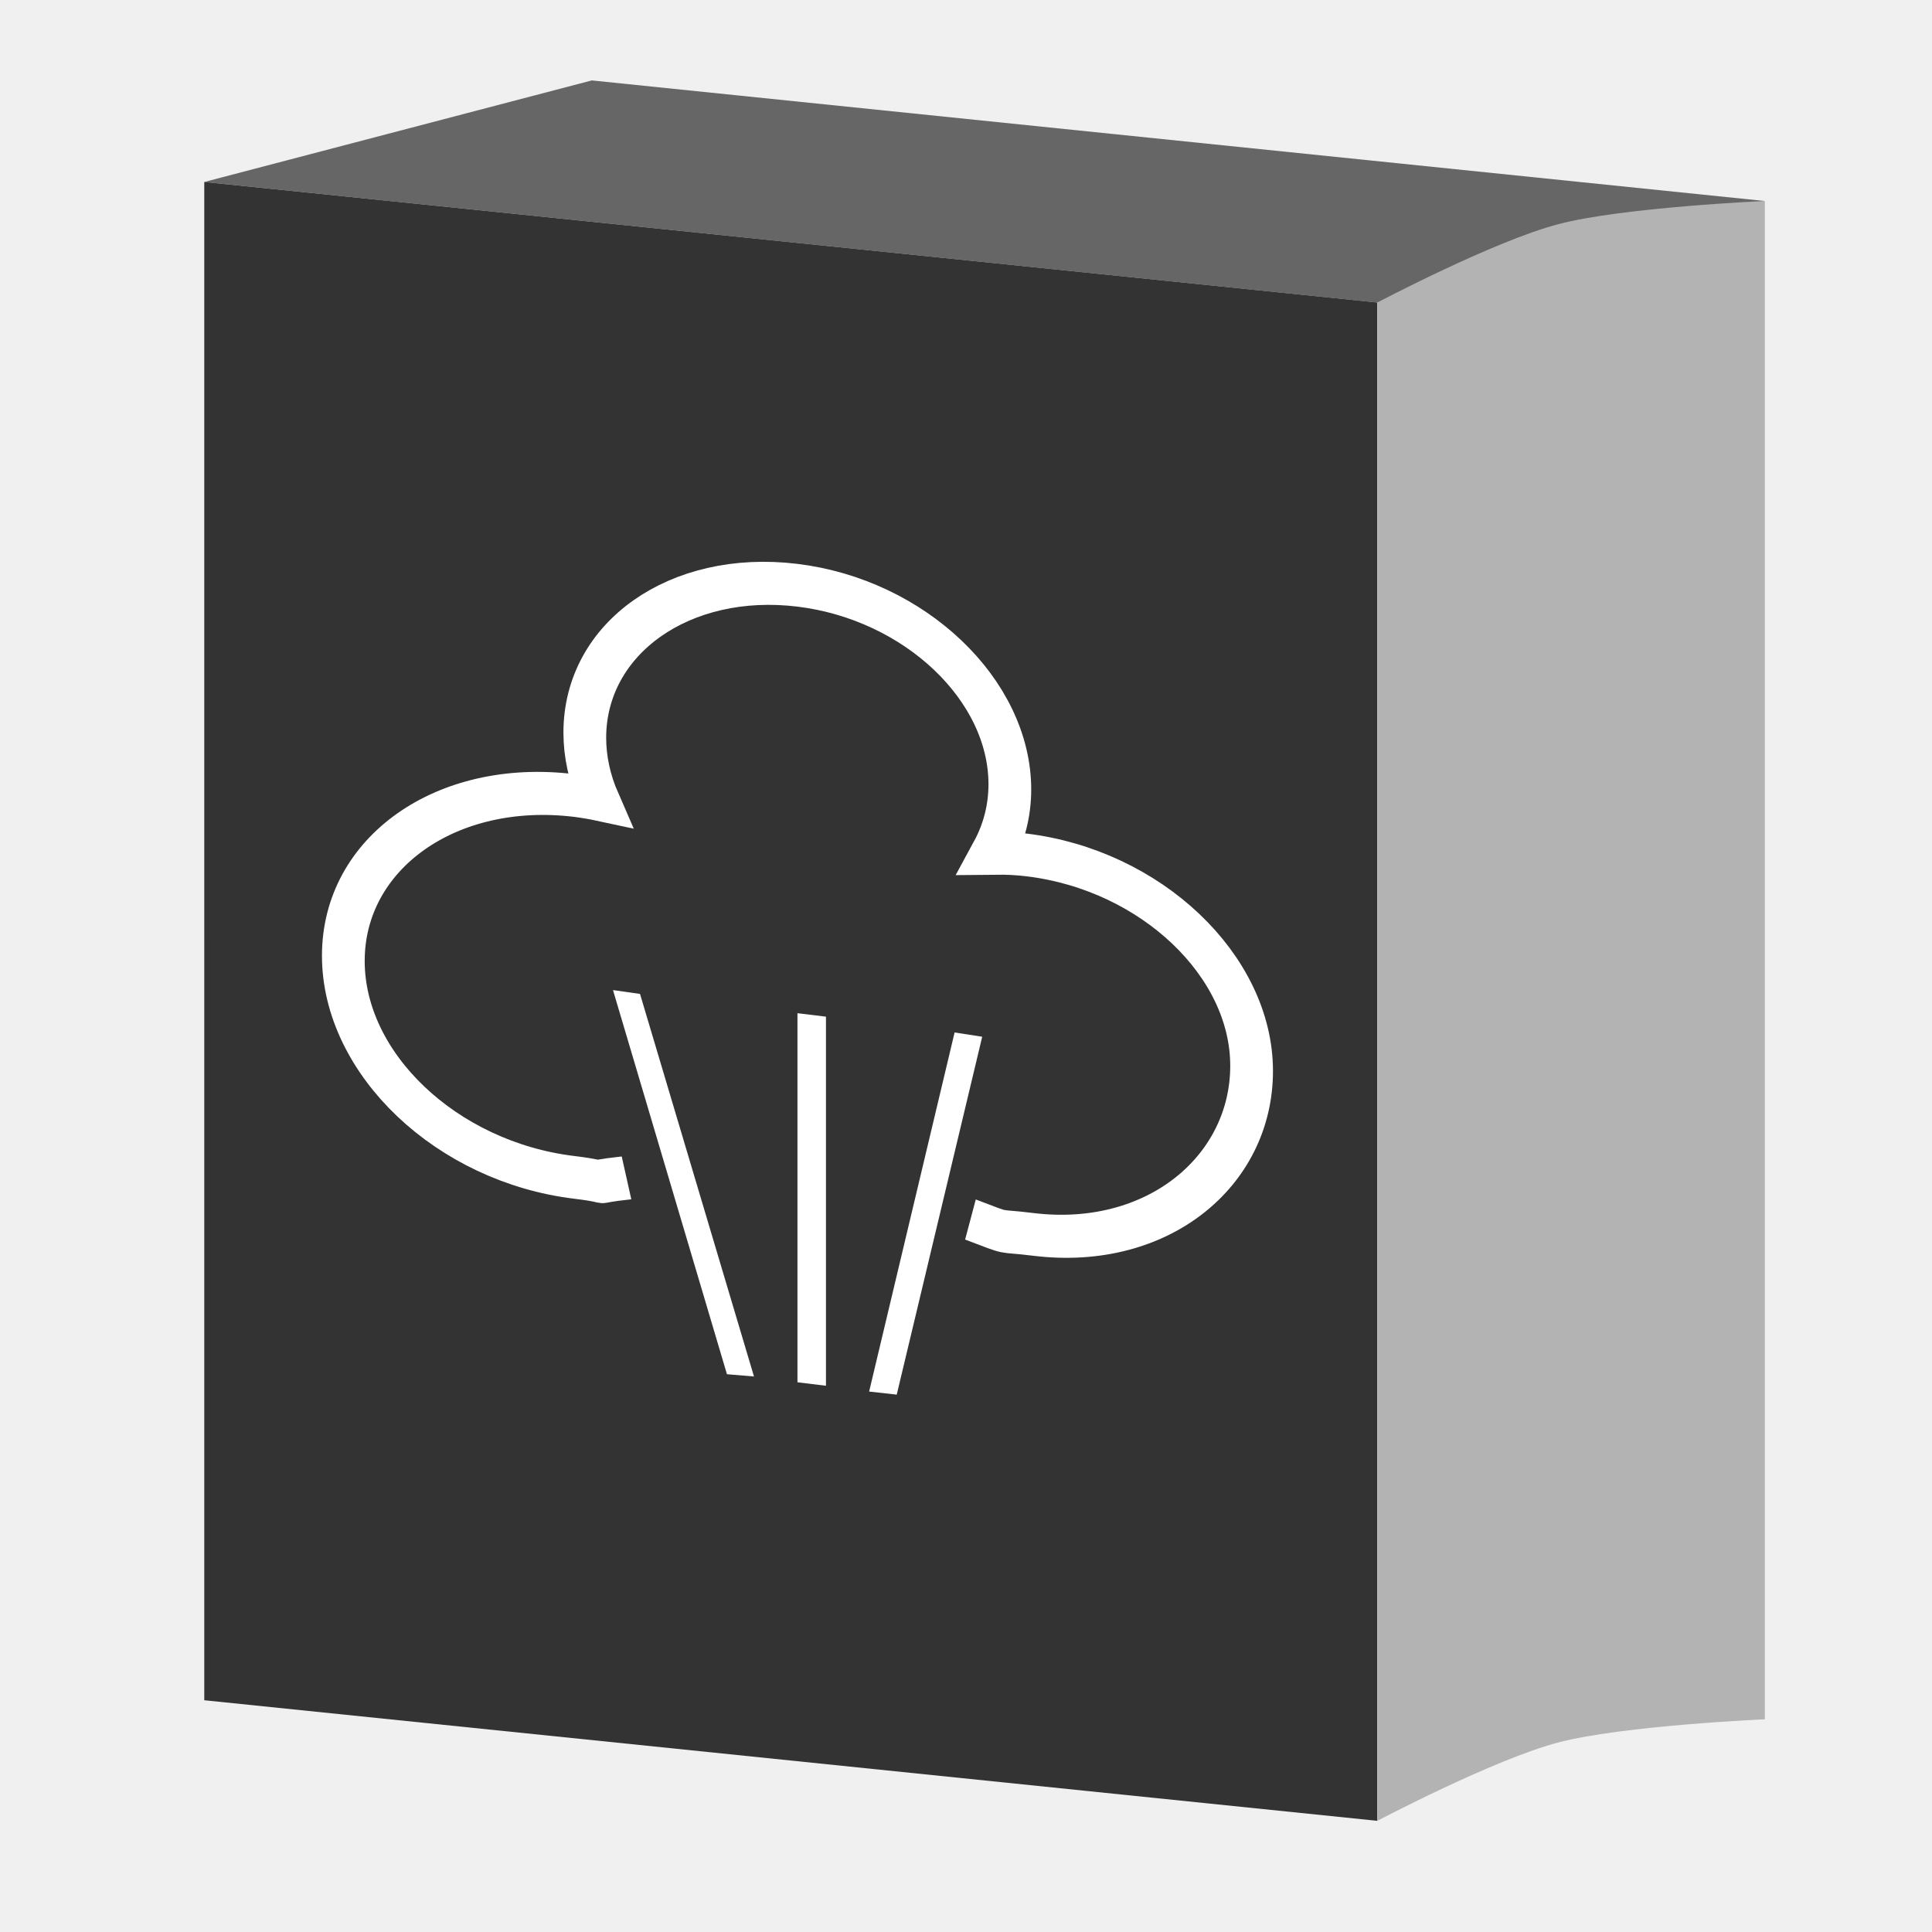
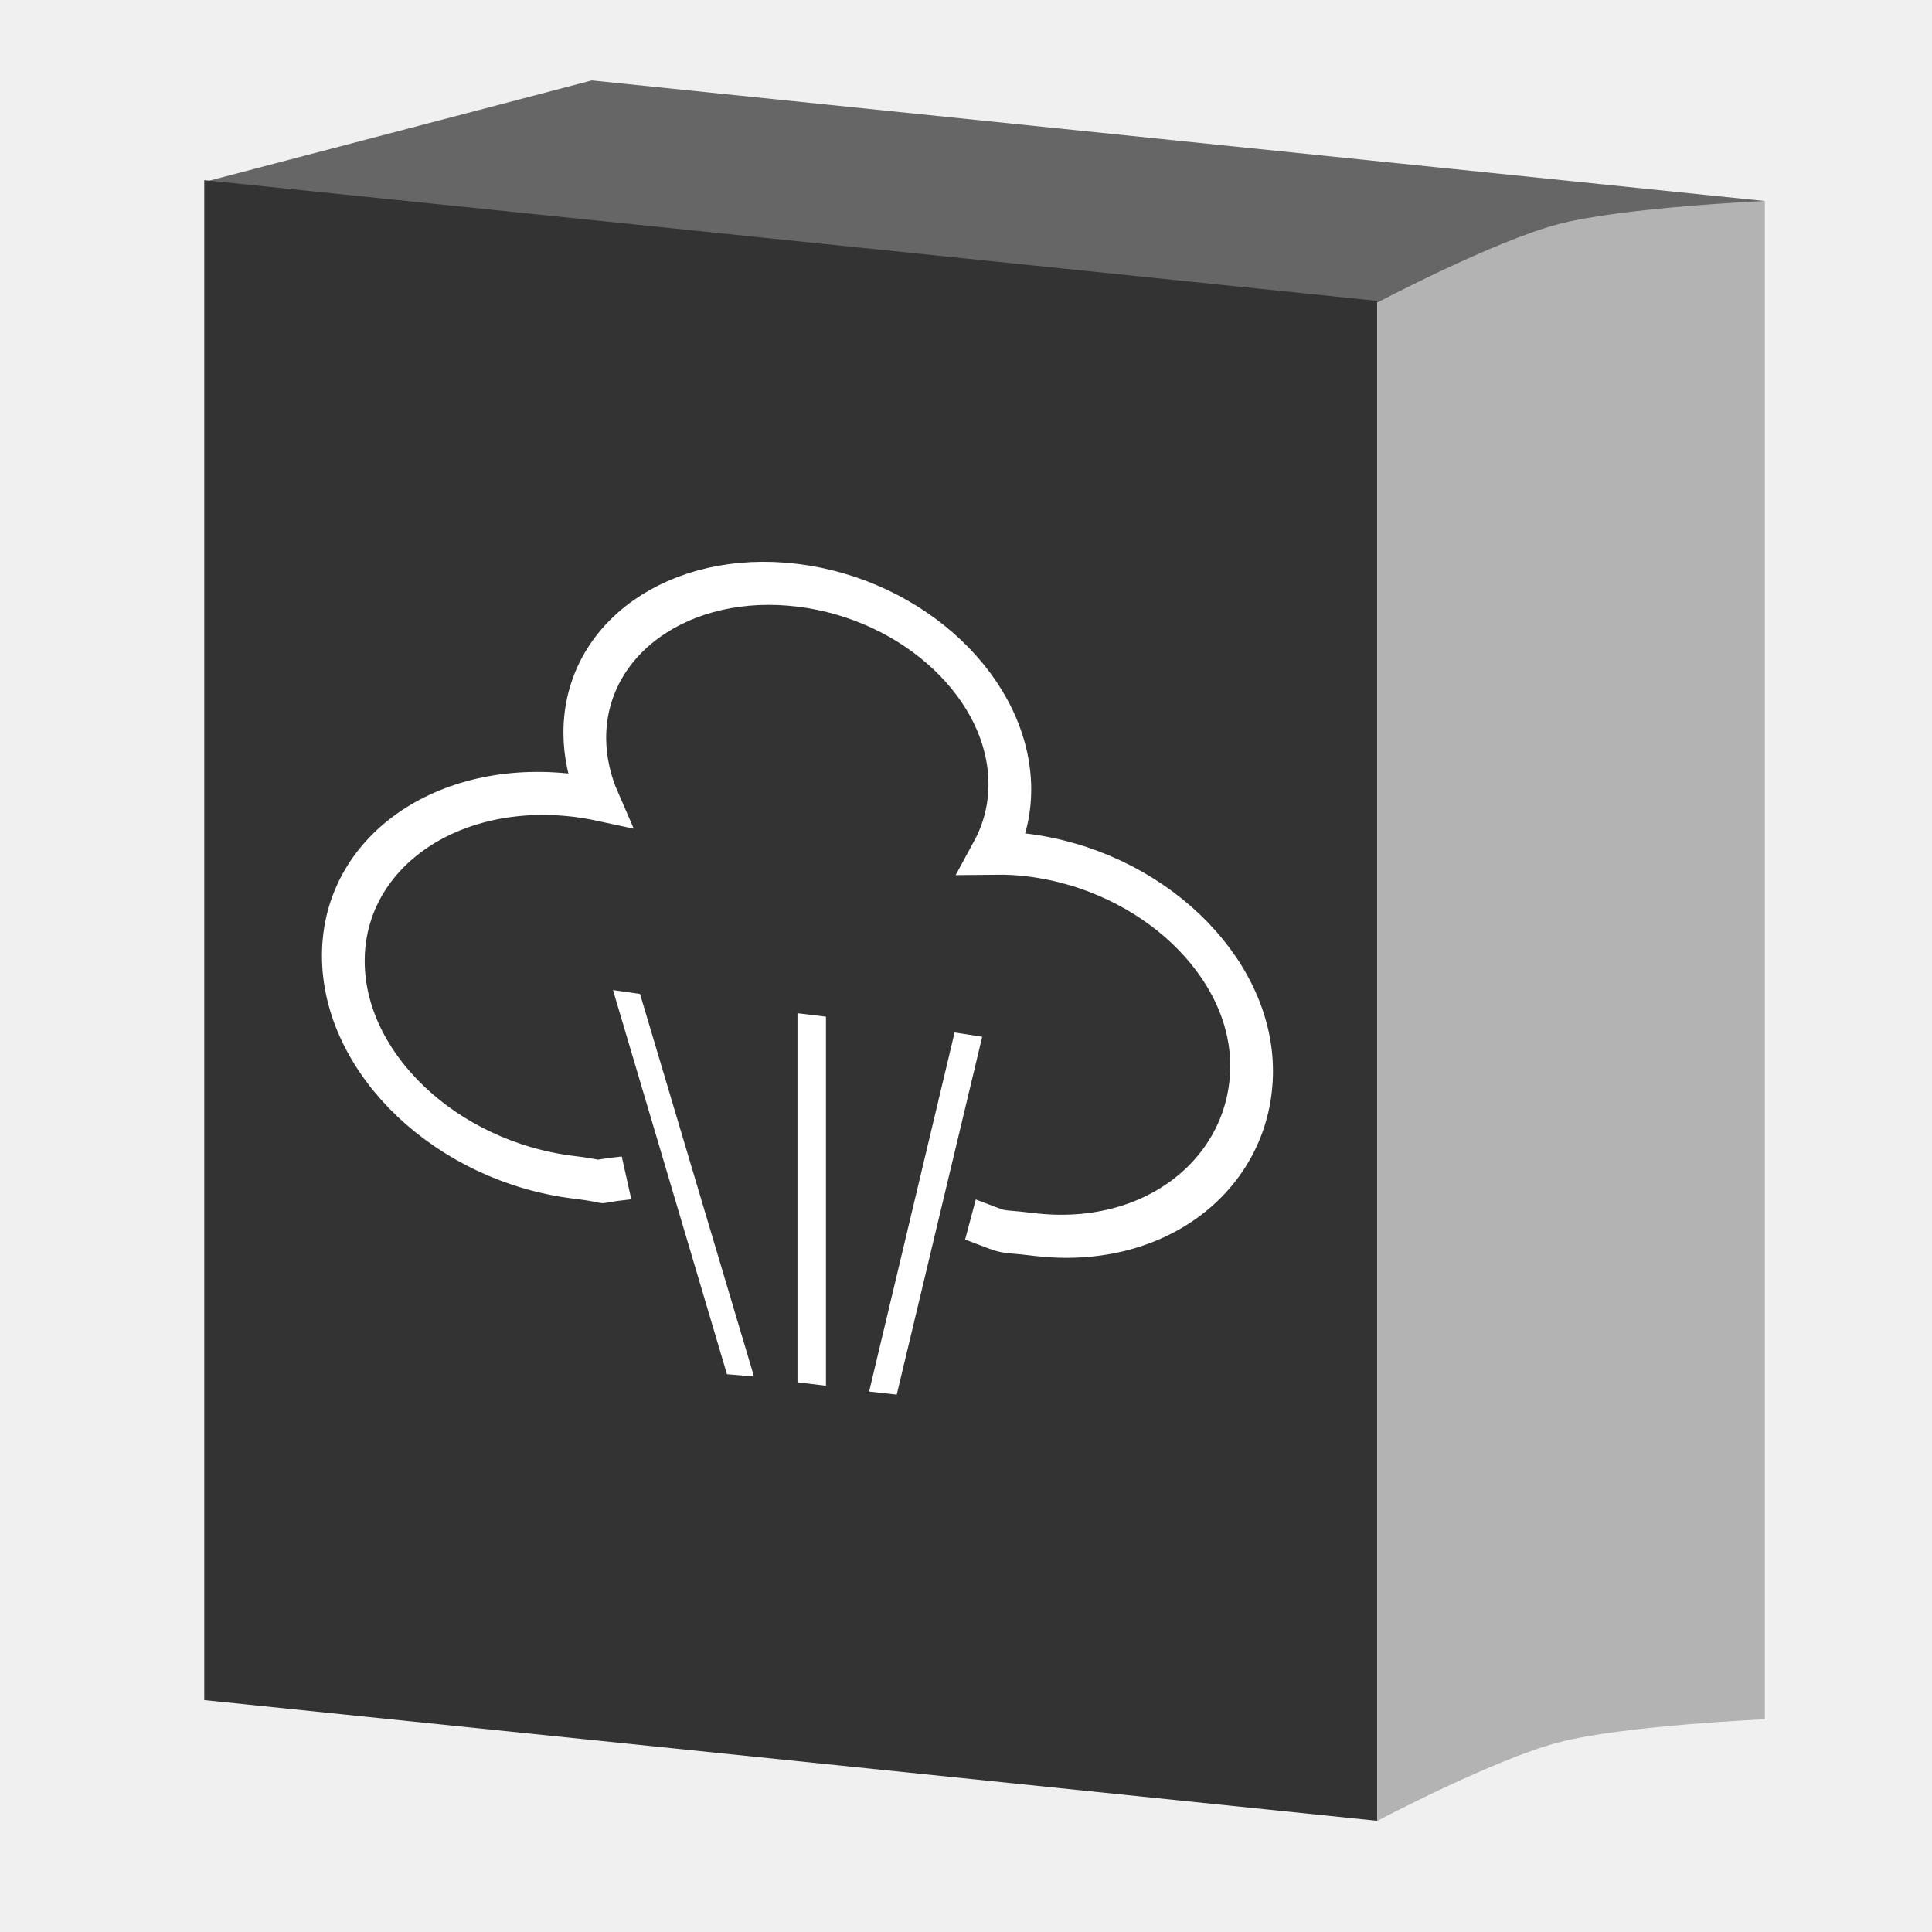
<svg xmlns="http://www.w3.org/2000/svg" width="48" height="48" viewBox="0 0 48 48" id="svg4162" version="1.1">
  <defs id="defs4164">
    </defs>
  <g id="layer1" transform="translate(0,-1004.362)">
    <path d="m 5.075,1008.883 29.143,2.996 9.628,-2.523 -29.143,-2.996 z" style="fill:#666666;fill-rule:evenodd;stroke:none;stroke-width:1px;stroke-linecap:butt;stroke-linejoin:round;stroke-miterlimit:4;stroke-dasharray:none;stroke-opacity:1" id="path4798" />
-     <path id="path4760" style="fill:#333333;fill-rule:evenodd;stroke:none;stroke-width:1px;stroke-linecap:butt;stroke-linejoin:round;stroke-miterlimit:4;stroke-dasharray:none;stroke-opacity:1" d="m 5.075,1008.883 29.143,2.995 -9.4e-5,37.722 -29.143,-2.996 z" />
+     <path id="path4760" style="fill:#333333;fill-rule:evenodd;stroke:none;stroke-width:1px;stroke-linecap:butt;stroke-linejoin:round;stroke-miterlimit:4;stroke-dasharray:none;stroke-opacity:1" d="m 5.075,1008.838 29.143,2.999 -9.4e-5,37.763 -29.143,-2.999 z" />
    <g id="g4831">
      <g id="g4837" transform="matrix(0.7078823,0.08613729,0,0.7078823,6.053039,298.6567)">
        <path style="fill:none;fill-rule:evenodd;stroke:#ffffff;stroke-width:1.5;stroke-linecap:butt;stroke-linejoin:miter;stroke-miterlimit:4;stroke-dasharray:none;stroke-opacity:1" d="m 25.509,1036.622 c 1.477,0.38 0.827,0.252 2.215,0.254 4.358,-3e-4 7.653,-3.154 7.653,-6.76 -3.97e-4,-3.606 -3.533,-6.529 -7.891,-6.529 -0.395,0 -0.789,0.028 -1.18,0.08 0.386,-0.758 0.585,-1.572 0.586,-2.395 -9.5e-5,-3.409 -3.34,-6.172 -7.459,-6.172 -4.119,10e-5 -7.459,2.763 -7.459,6.172 3.1e-4,0.753 0.167,1.499 0.492,2.203 -0.289,-0.027 -0.579,-0.04 -0.869,-0.042 -4.473,2e-4 -8.099,3.001 -8.098,6.702 2.13e-4,3.7 3.626,6.7 8.098,6.7 1.61,0 0.182,0.176 1.841,-0.205" id="path3340" />
        <path style="color:#000000;font-style:normal;font-variant:normal;font-weight:normal;font-stretch:normal;font-size:medium;line-height:normal;font-family:sans-serif;text-indent:0;text-align:start;text-decoration:none;text-decoration-line:none;text-decoration-style:solid;text-decoration-color:#000000;letter-spacing:normal;word-spacing:normal;text-transform:none;direction:ltr;block-progression:tb;writing-mode:lr-tb;baseline-shift:baseline;text-anchor:start;white-space:normal;clip-rule:nonzero;display:inline;overflow:visible;visibility:visible;opacity:1;isolation:auto;mix-blend-mode:normal;color-interpolation:sRGB;color-interpolation-filters:linearRGB;solid-color:#000000;solid-opacity:1;fill:#ffffff;fill-opacity:1;fill-rule:evenodd;stroke:none;stroke-width:1px;stroke-linecap:butt;stroke-linejoin:miter;stroke-miterlimit:4;stroke-dasharray:none;stroke-dashoffset:0;stroke-opacity:1;color-rendering:auto;image-rendering:auto;shape-rendering:auto;text-rendering:auto;enable-background:accumulate" d="m 19.438,1030.12 0,12.954 1,0 0,-12.954 z" id="path4150" />
        <path style="color:#000000;font-style:normal;font-variant:normal;font-weight:normal;font-stretch:normal;font-size:medium;line-height:normal;font-family:sans-serif;text-indent:0;text-align:start;text-decoration:none;text-decoration-line:none;text-decoration-style:solid;text-decoration-color:#000000;letter-spacing:normal;word-spacing:normal;text-transform:none;direction:ltr;block-progression:tb;writing-mode:lr-tb;baseline-shift:baseline;text-anchor:start;white-space:normal;clip-rule:nonzero;display:inline;overflow:visible;visibility:visible;opacity:1;isolation:auto;mix-blend-mode:normal;color-interpolation:sRGB;color-interpolation-filters:linearRGB;solid-color:#000000;solid-opacity:1;fill:#ffffff;fill-opacity:1;fill-rule:evenodd;stroke:none;stroke-width:1px;stroke-linecap:butt;stroke-linejoin:miter;stroke-miterlimit:4;stroke-dasharray:none;stroke-dashoffset:0;stroke-opacity:1;color-rendering:auto;image-rendering:auto;shape-rendering:auto;text-rendering:auto;enable-background:accumulate" d="m 13.912,1030.116 -0.949,-0.02 4,12.996 0.949,-0.036 z" id="path4152" />
        <path style="color:#000000;font-style:normal;font-variant:normal;font-weight:normal;font-stretch:normal;font-size:medium;line-height:normal;font-family:sans-serif;text-indent:0;text-align:start;text-decoration:none;text-decoration-line:none;text-decoration-style:solid;text-decoration-color:#000000;letter-spacing:normal;word-spacing:normal;text-transform:none;direction:ltr;block-progression:tb;writing-mode:lr-tb;baseline-shift:baseline;text-anchor:start;white-space:normal;clip-rule:nonzero;display:inline;overflow:visible;visibility:visible;opacity:1;isolation:auto;mix-blend-mode:normal;color-interpolation:sRGB;color-interpolation-filters:linearRGB;solid-color:#000000;solid-opacity:1;fill:#ffffff;fill-opacity:1;fill-rule:evenodd;stroke:none;stroke-width:1px;stroke-linecap:butt;stroke-linejoin:miter;stroke-miterlimit:4;stroke-dasharray:none;stroke-dashoffset:0;stroke-opacity:1;color-rendering:auto;image-rendering:auto;shape-rendering:auto;text-rendering:auto;enable-background:accumulate" d="m 24.953,1030.125 -3,12.968 0.969,-0.01 3,-12.926 z" id="path4154" />
      </g>
    </g>
    <path d="m 34.218,1011.879 0,37.722 c 0,0 2.897,-1.529 4.502,-1.949 1.605,-0.421 5.127,-0.574 5.127,-0.574 l 0,-37.722 c 0,0 -3.522,0.154 -5.127,0.574 -1.605,0.42 -4.502,1.949 -4.502,1.949 z" style="fill:#b3b3b3;fill-rule:evenodd;stroke:none;stroke-width:1px;stroke-linecap:butt;stroke-linejoin:round;stroke-miterlimit:4;stroke-dasharray:none;stroke-opacity:1" id="path4858" />
  </g>
</svg>
